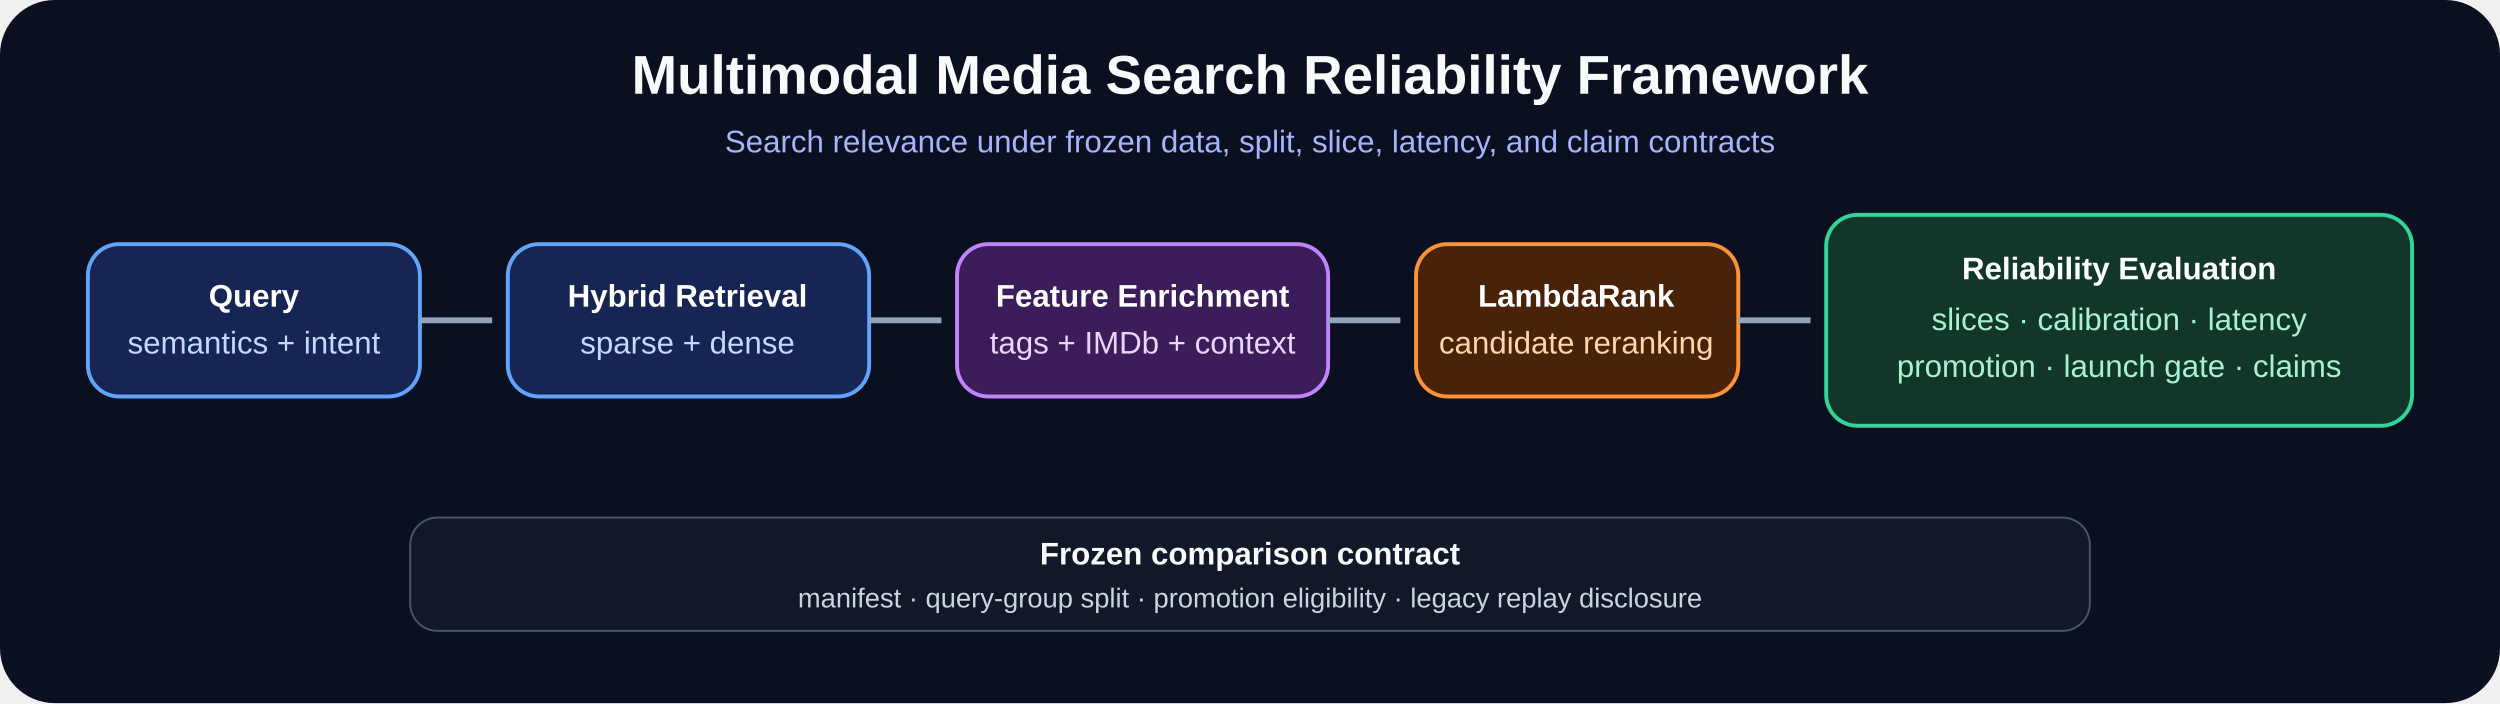
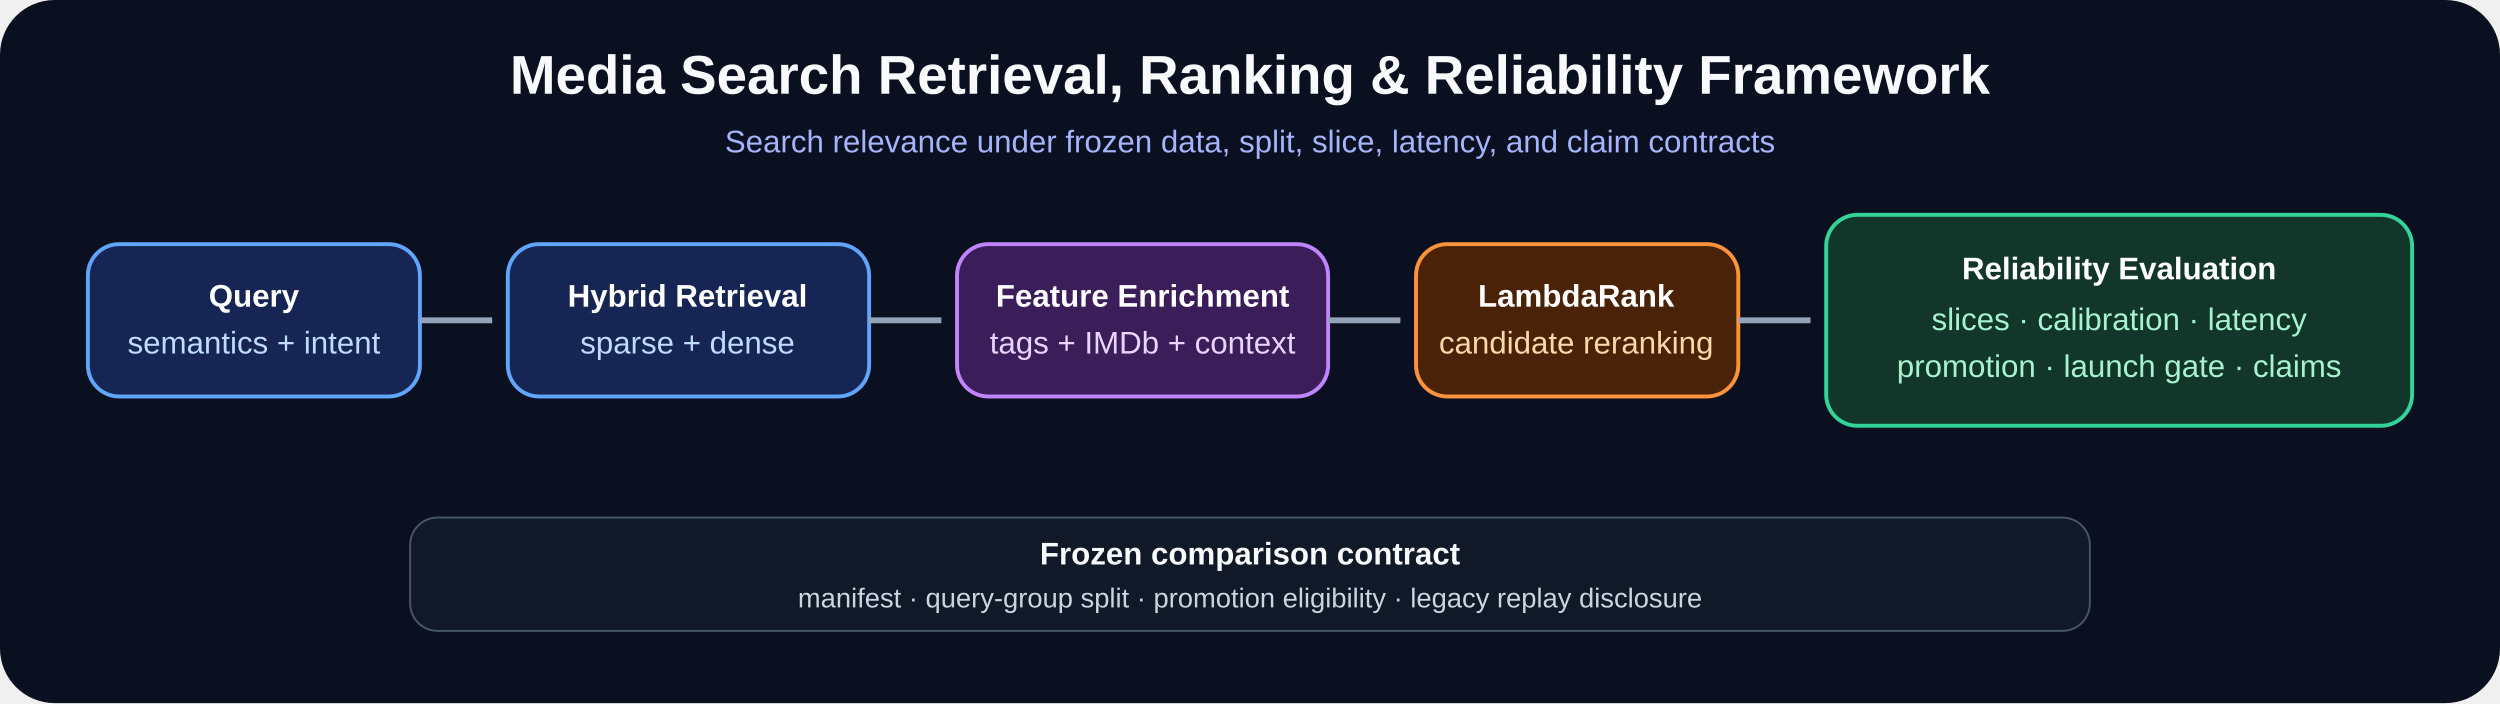
<svg xmlns="http://www.w3.org/2000/svg" width="1280" height="360" viewBox="0 0 1280 360" role="img" aria-labelledby="title desc">
  <rect width="1280" height="360" rx="28" fill="#0b1020" />
-   <text x="640" y="48" text-anchor="middle" fill="#f8fafc" font-family="Arial, sans-serif" font-size="28" font-weight="700">Multimodal Media Search Reliability Framework</text>
+   <text x="640" y="48" text-anchor="middle" fill="#f8fafc" font-family="Arial, sans-serif" font-size="28" font-weight="700">Media Search Retrieval, Ranking &amp; Reliability Framework</text>
  <text x="640" y="78" text-anchor="middle" fill="#a5b4fc" font-family="Arial, sans-serif" font-size="16">Search relevance under frozen data, split, slice, latency, and claim contracts</text>
  <g font-family="Arial, sans-serif" font-size="16" text-anchor="middle">
    <rect x="45" y="125" width="170" height="78" rx="16" fill="#172554" stroke="#60a5fa" stroke-width="2" />
    <text x="130" y="157" fill="#fff" font-weight="700">Query</text>
    <text x="130" y="181" fill="#bfdbfe">semantics + intent</text>
    <rect x="260" y="125" width="185" height="78" rx="16" fill="#172554" stroke="#60a5fa" stroke-width="2" />
    <text x="352" y="157" fill="#fff" font-weight="700">Hybrid Retrieval</text>
    <text x="352" y="181" fill="#bfdbfe">sparse + dense</text>
    <rect x="490" y="125" width="190" height="78" rx="16" fill="#3b1d5a" stroke="#c084fc" stroke-width="2" />
    <text x="585" y="157" fill="#fff" font-weight="700">Feature Enrichment</text>
    <text x="585" y="181" fill="#e9d5ff">tags + IMDb + context</text>
    <rect x="725" y="125" width="165" height="78" rx="16" fill="#4a2208" stroke="#fb923c" stroke-width="2" />
    <text x="807" y="157" fill="#fff" font-weight="700">LambdaRank</text>
    <text x="807" y="181" fill="#fed7aa">candidate reranking</text>
    <rect x="935" y="110" width="300" height="108" rx="16" fill="#12372a" stroke="#34d399" stroke-width="2" />
    <text x="1085" y="143" fill="#fff" font-weight="700">Reliability Evaluation</text>
    <text x="1085" y="169" fill="#a7f3d0">slices · calibration · latency</text>
    <text x="1085" y="193" fill="#a7f3d0">promotion · launch gate · claims</text>
  </g>
  <g stroke="#94a3b8" stroke-width="3">
    <line x1="215" y1="164" x2="252" y2="164" />
    <line x1="445" y1="164" x2="482" y2="164" />
    <line x1="680" y1="164" x2="717" y2="164" />
    <line x1="890" y1="164" x2="927" y2="164" />
  </g>
  <rect x="210" y="265" width="860" height="58" rx="14" fill="#111827" stroke="#475569" />
  <text x="640" y="289" text-anchor="middle" fill="#f8fafc" font-family="Arial, sans-serif" font-size="16" font-weight="700">Frozen comparison contract</text>
  <text x="640" y="311" text-anchor="middle" fill="#cbd5e1" font-family="Arial, sans-serif" font-size="14">manifest · query-group split · promotion eligibility · legacy replay disclosure</text>
</svg>
